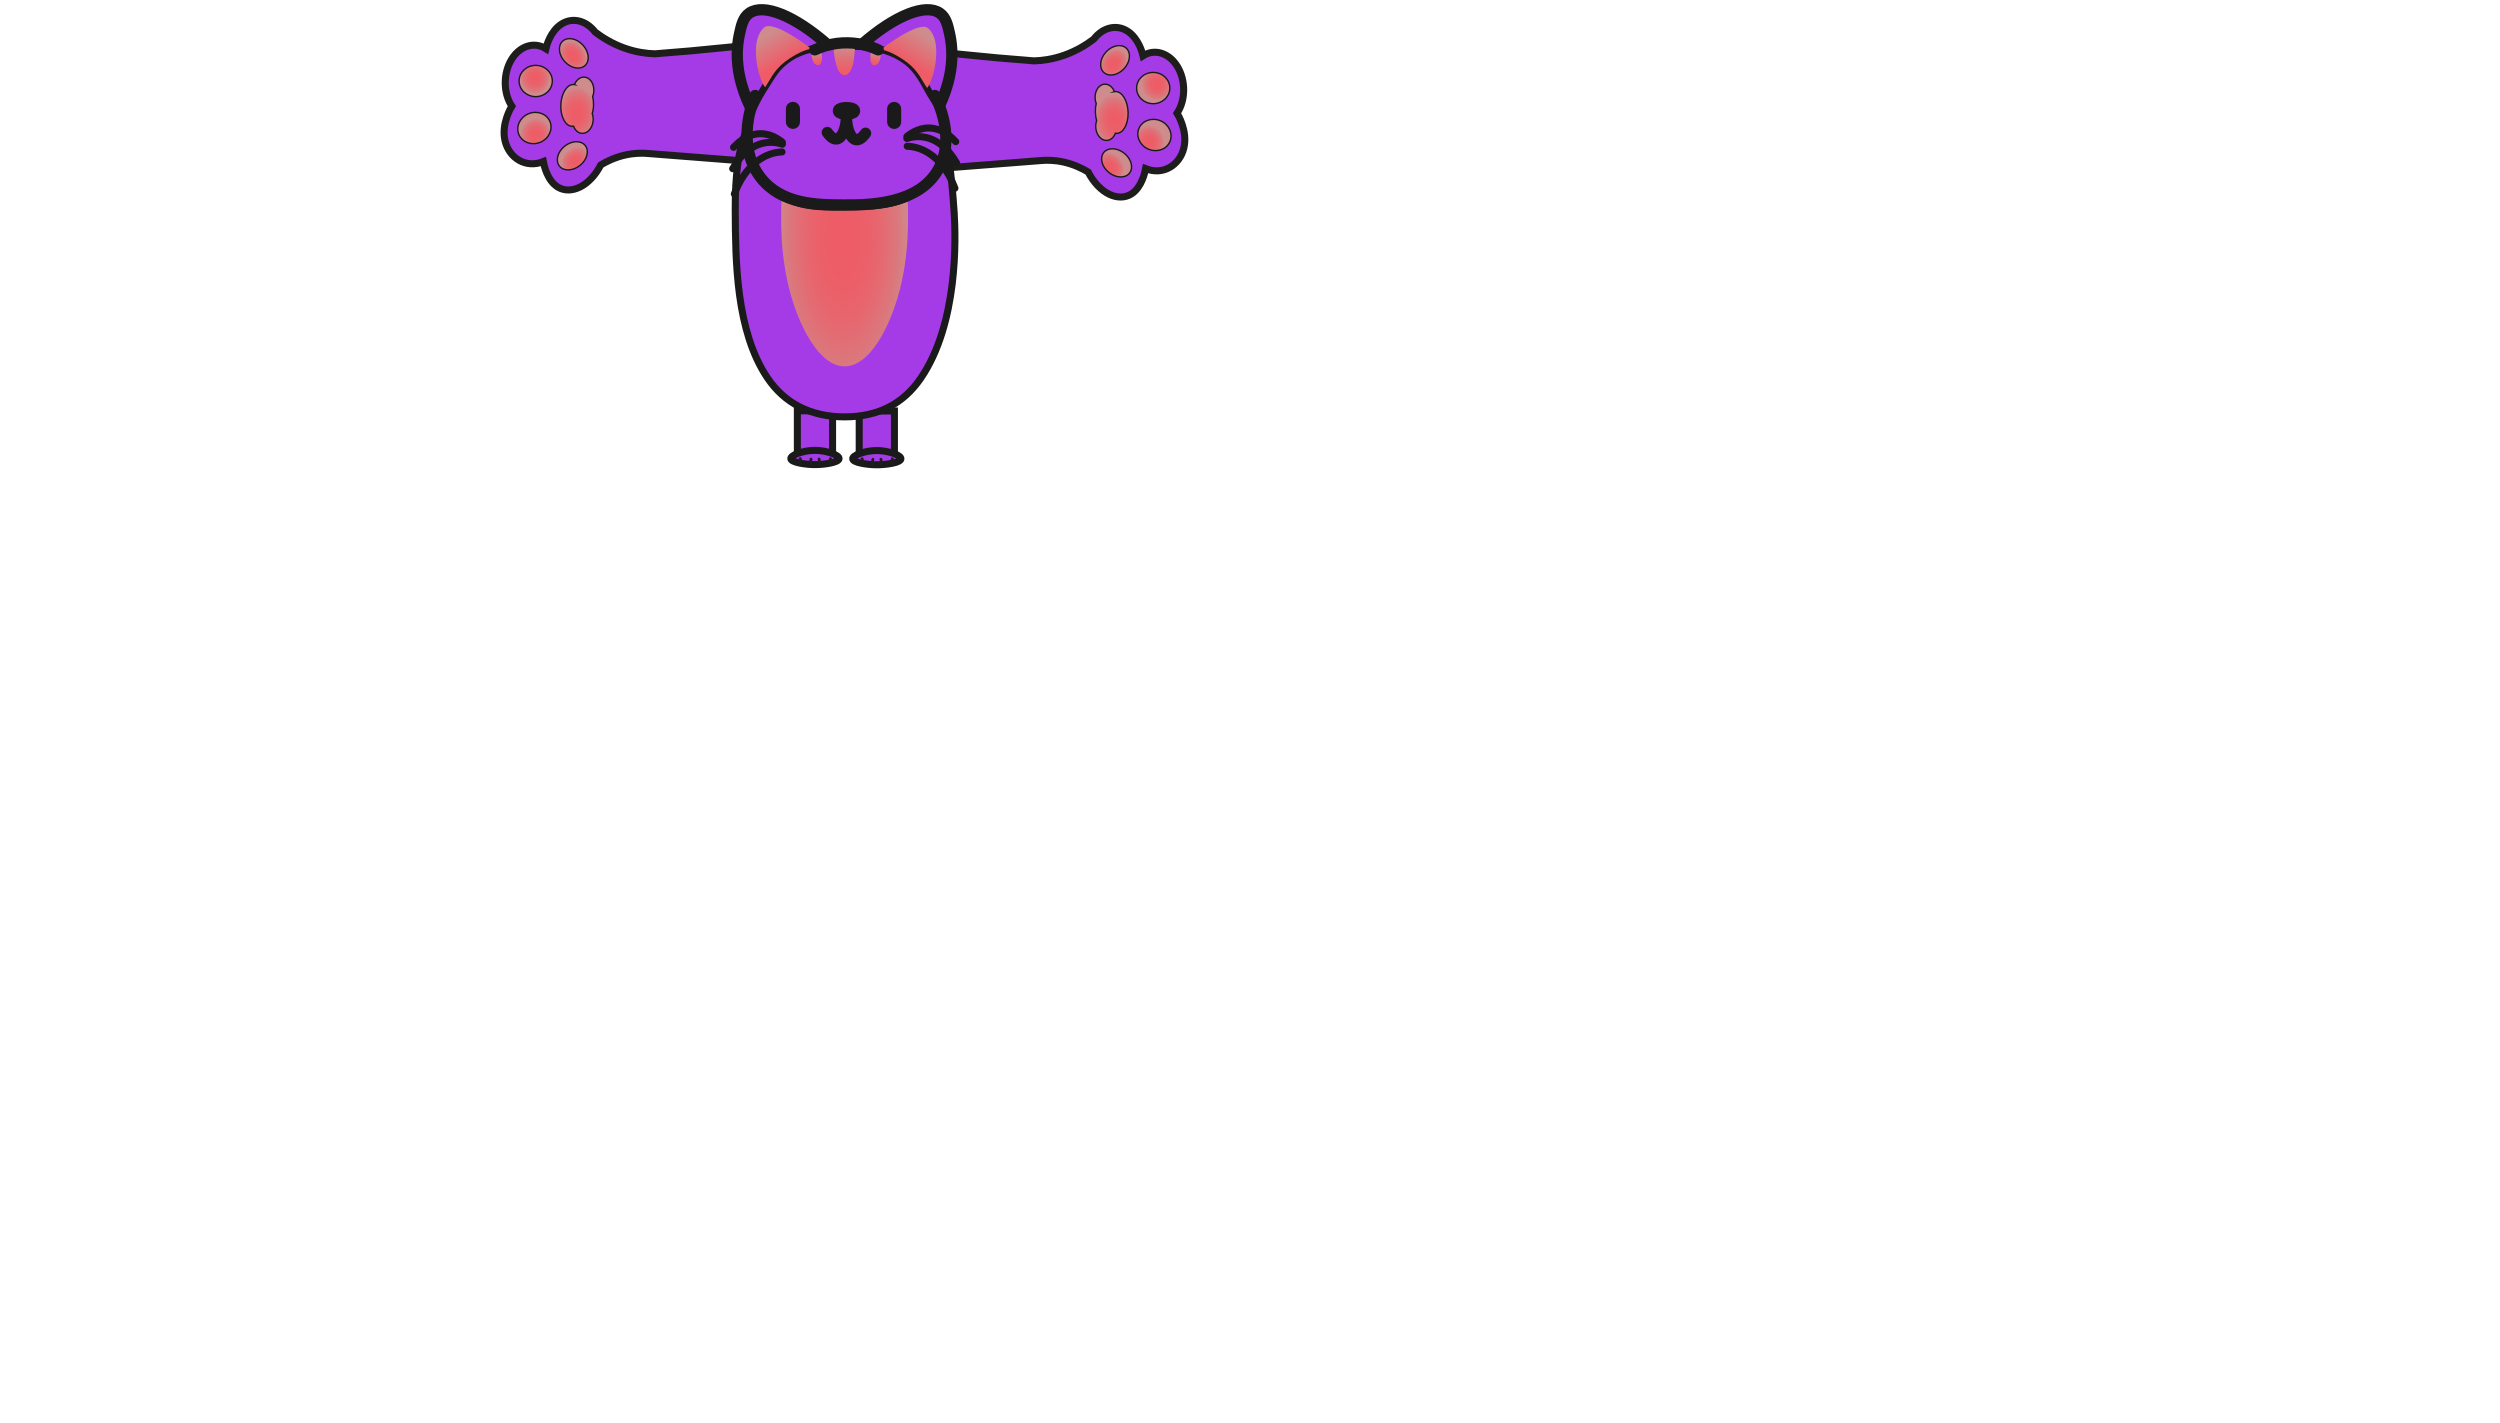
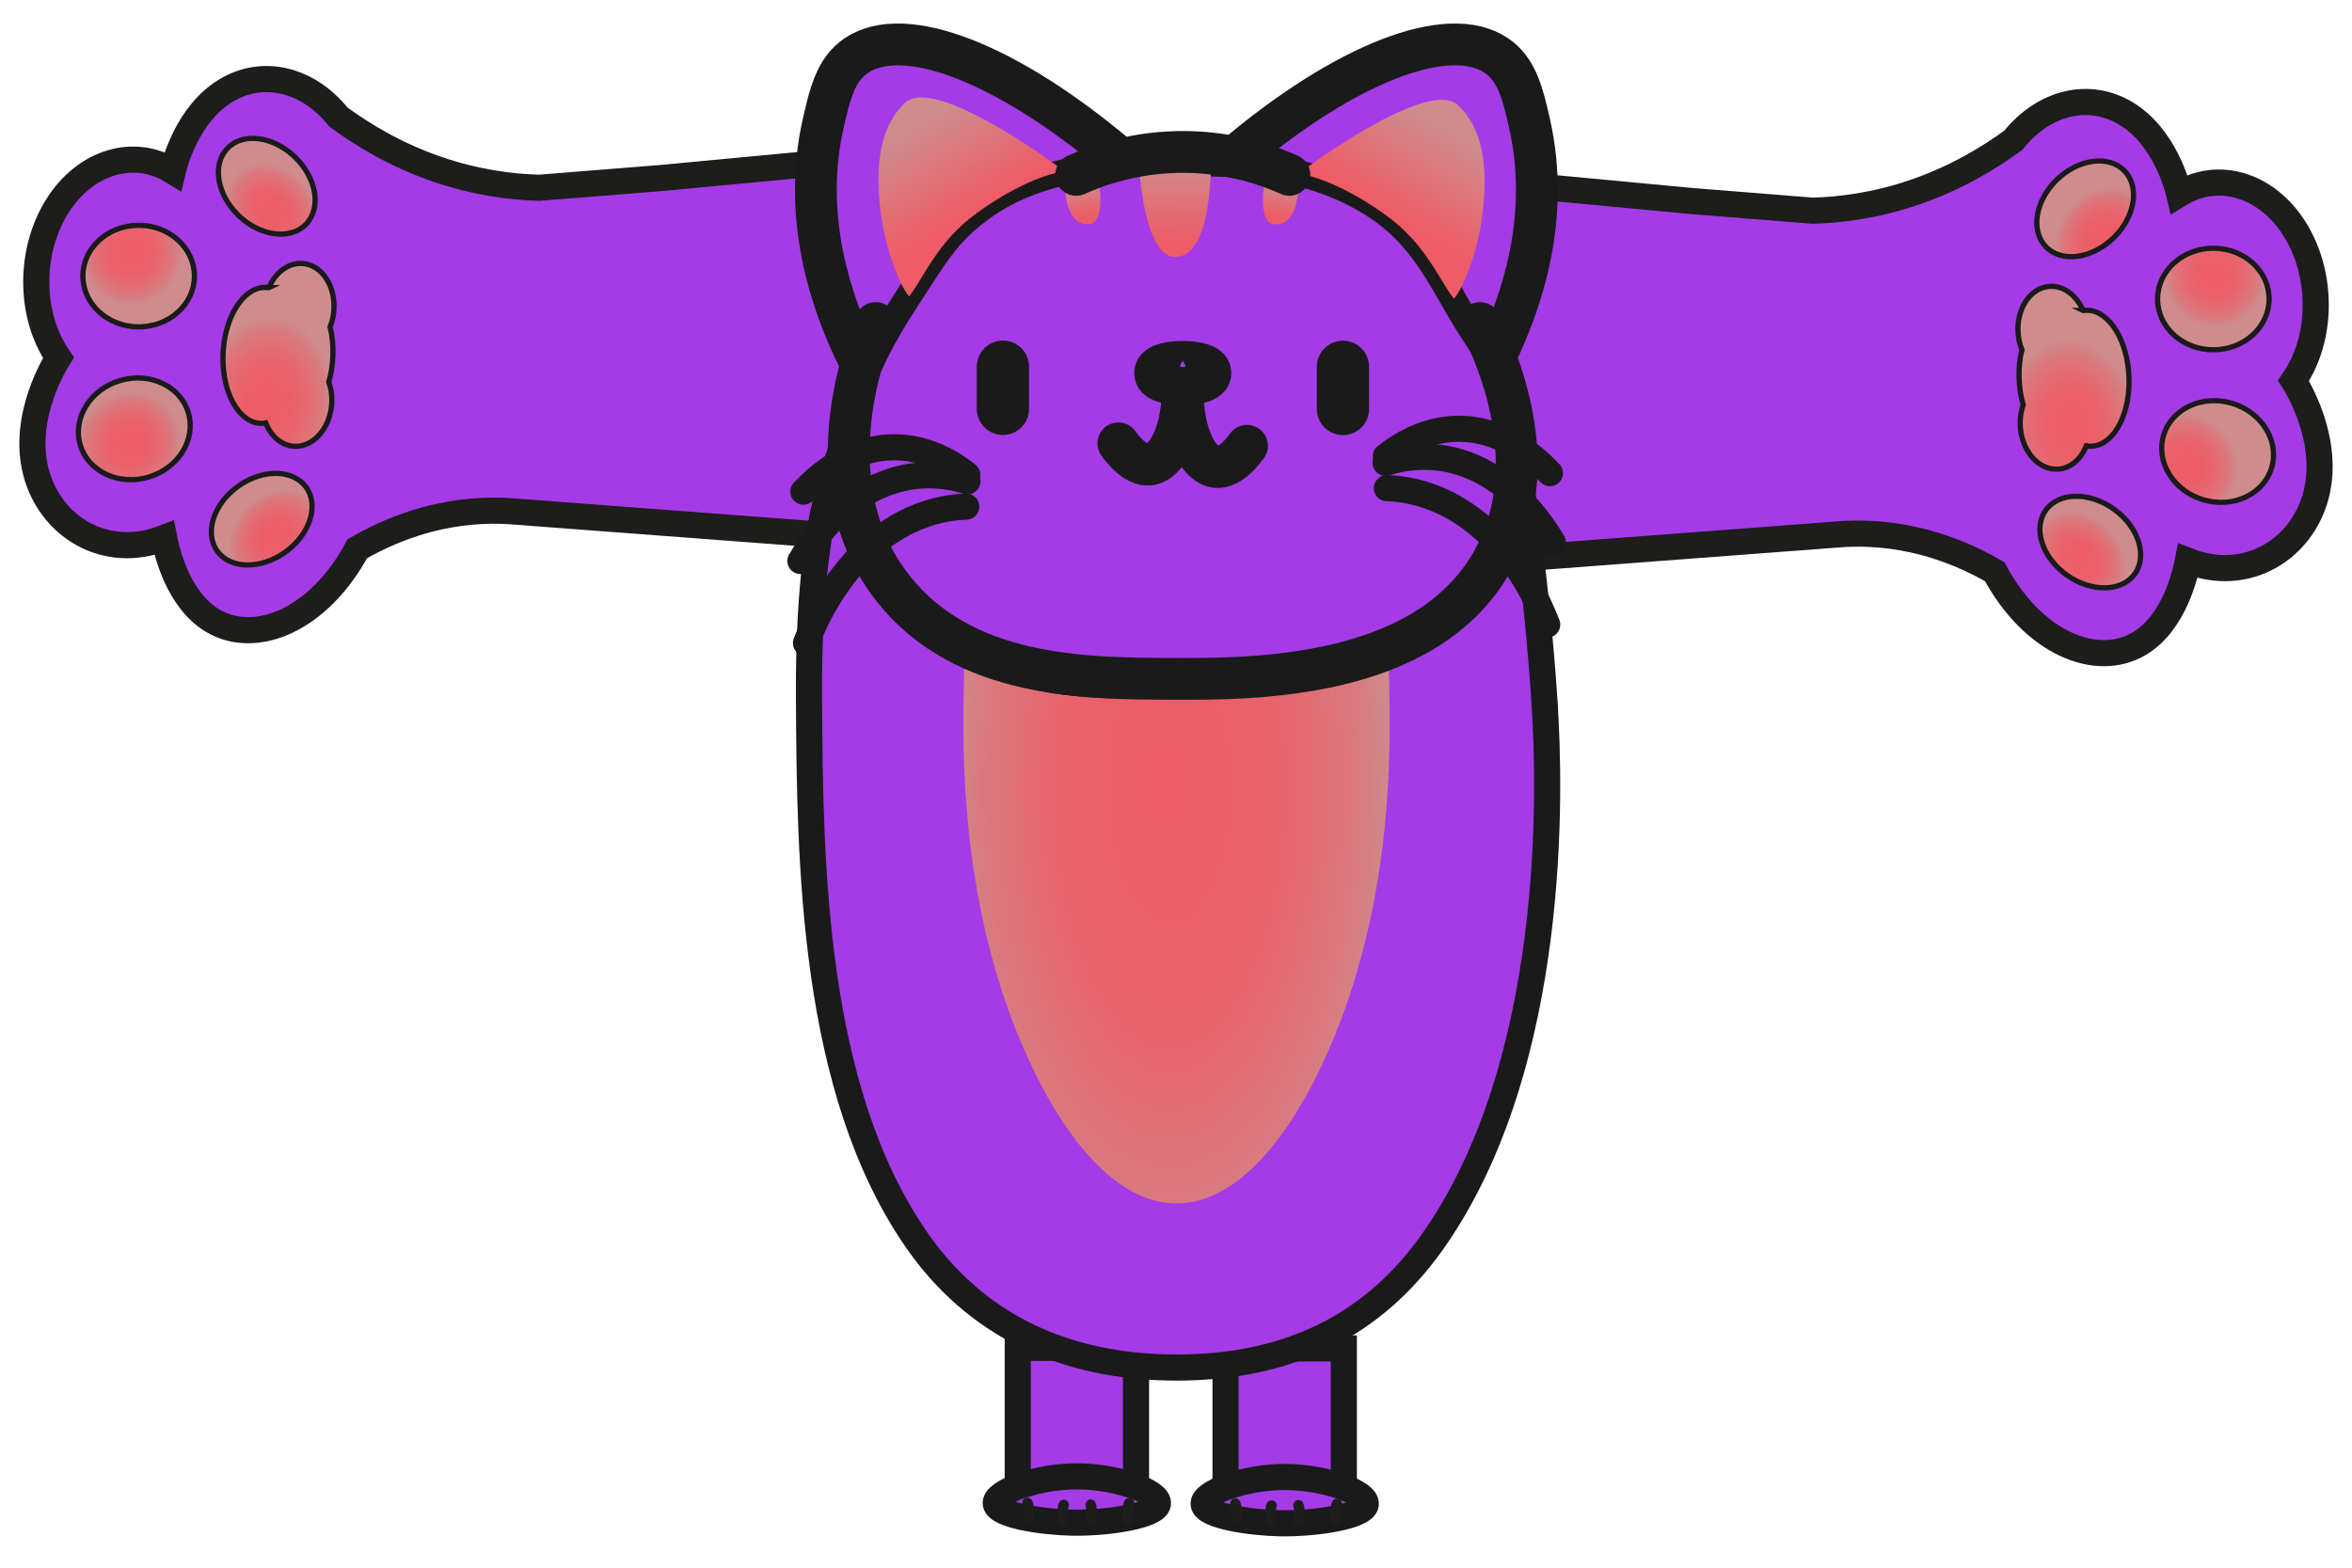
- <svg xmlns="http://www.w3.org/2000/svg" xmlns:xlink="http://www.w3.org/1999/xlink" id="T" viewBox="0 0 1774.99 1010">
+ <svg xmlns="http://www.w3.org/2000/svg" xmlns:xlink="http://www.w3.org/1999/xlink" id="Calque_1" viewBox="0 0 450 300">
  <defs>
-     <style>.cls-1{fill:url(#Dégradé_sans_nom_1470-3);}.cls-1,.cls-2,.cls-3,.cls-4,.cls-5,.cls-6,.cls-7,.cls-8,.cls-9,.cls-10,.cls-11,.cls-12,.cls-13,.cls-14{stroke-miterlimit:10;}.cls-1,.cls-2,.cls-3,.cls-4,.cls-5,.cls-6,.cls-7,.cls-8,.cls-9,.cls-11,.cls-15,.cls-16,.cls-13,.cls-14{stroke:#1a1a1a;}.cls-2{fill:url(#Dégradé_sans_nom_1470-2);}.cls-3{fill:url(#Dégradé_sans_nom_1470-5);}.cls-4{fill:url(#Dégradé_sans_nom_1470-4);}.cls-5{fill:url(#Dégradé_sans_nom_1470-9);}.cls-6{fill:url(#Dégradé_sans_nom_1470-8);}.cls-7{fill:url(#Dégradé_sans_nom_1470-6);}.cls-8{fill:url(#Dégradé_sans_nom_1470-7);}.cls-9,.cls-10,.cls-13{stroke-width:5px;}.cls-9,.cls-17{fill:#a43be7;}.cls-18{fill:url(#Dégradé_sans_nom_1470-11);}.cls-18,.cls-19,.cls-20,.cls-21,.cls-22,.cls-23,.cls-17{stroke-width:0px;}.cls-10,.cls-15,.cls-12,.cls-16,.cls-13{fill:none;}.cls-10,.cls-12{stroke:#1d1d1b;}.cls-11{fill:url(#Dégradé_sans_nom_1470);}.cls-19{fill:url(#Dégradé_sans_nom_8);}.cls-20{fill:url(#Dégradé_sans_nom_5);}.cls-15{stroke-width:10px;}.cls-15,.cls-12,.cls-16,.cls-13{stroke-linecap:round;}.cls-15,.cls-16{stroke-linejoin:round;}.cls-12{stroke-width:2px;}.cls-16{stroke-width:8px;}.cls-21{fill:url(#Dégradé_sans_nom_5-2);}.cls-22{fill:url(#Dégradé_sans_nom_5-3);}.cls-23{fill:url(#Dégradé_sans_nom_8-2);}.cls-14{fill:url(#Dégradé_sans_nom_1470-10);}</style>
-     <radialGradient id="Dégradé_sans_nom_1470" cx="821.38" cy="1047.54" fx="821.38" fy="1047.54" r="9.62" gradientTransform="translate(299.36 1794.11) rotate(-26.36) scale(1.14 -1.23) skewX(11.7)" gradientUnits="userSpaceOnUse">
+     <style>.cls-1{fill:url(#Dégradé_sans_nom_11-10);}.cls-1,.cls-2,.cls-3,.cls-4,.cls-5,.cls-6,.cls-7,.cls-8,.cls-9,.cls-10,.cls-11,.cls-12,.cls-13,.cls-14,.cls-15{stroke:#1a1a1a;}.cls-1,.cls-2,.cls-16,.cls-10,.cls-11,.cls-12,.cls-17,.cls-15{stroke-miterlimit:10;}.cls-2,.cls-16,.cls-15{stroke-width:5px;}.cls-2,.cls-18{fill:#a43be7;}.cls-3{fill:url(#Dégradé_sans_nom_11-7);stroke-miterlimit:10;stroke-width:1px;}.cls-4{fill:url(#Dégradé_sans_nom_11-4);}.cls-4,.cls-5{stroke-miterlimit:10;stroke-width:1px;}.cls-5{fill:url(#Dégradé_sans_nom_11-9);}.cls-6{fill:url(#Dégradé_sans_nom_11-2);stroke-miterlimit:10;stroke-width:1px;}.cls-7{fill:url(#Dégradé_sans_nom_11-6);}.cls-7,.cls-9{stroke-miterlimit:10;stroke-width:1px;}.cls-8{fill:#1a1a1a;}.cls-8,.cls-13{stroke-width:10px;}.cls-8,.cls-13,.cls-17,.cls-14,.cls-15{stroke-linecap:round;}.cls-8,.cls-13,.cls-14{stroke-linejoin:round;}.cls-19{fill:url(#Dégradé_sans_nom_11-11);}.cls-19,.cls-20,.cls-21,.cls-22,.cls-18,.cls-23,.cls-24{stroke-width:0px;}.cls-20{fill:url(#Dégradé_sans_nom_15-2);}.cls-21{fill:url(#Dégradé_sans_nom_16-3);}.cls-22{fill:url(#Dégradé_sans_nom_16-2);}.cls-16,.cls-13,.cls-17,.cls-14,.cls-15{fill:none;}.cls-16,.cls-17{stroke:#1d1d1b;}.cls-9{fill:url(#Dégradé_sans_nom_11);}.cls-10{fill:url(#Dégradé_sans_nom_11-5);}.cls-11{fill:url(#Dégradé_sans_nom_11-8);}.cls-12{fill:url(#Dégradé_sans_nom_11-3);}.cls-17{stroke-width:2px;}.cls-14{stroke-width:8px;}.cls-23{fill:url(#Dégradé_sans_nom_15);}.cls-24{fill:url(#Dégradé_sans_nom_16);}</style>
+     <radialGradient id="Dégradé_sans_nom_11" cx="693.68" cy="-1019.33" fx="693.68" fy="-1019.33" r="9.62" gradientTransform="translate(14.94 1491.34) rotate(-22.79) scale(1 1.11) skewX(-10.85)" gradientUnits="userSpaceOnUse">
      <stop offset="0" stop-color="#ef5b66" />
      <stop offset=".28" stop-color="#ec5e68" />
      <stop offset=".5" stop-color="#e66870" />
      <stop offset=".71" stop-color="#da787d" />
      <stop offset=".87" stop-color="#ce8c8d" />
    </radialGradient>
-     <radialGradient id="Dégradé_sans_nom_1470-2" cx="968.01" cy="906.91" fx="968.01" fy="906.91" r="9.62" gradientTransform="translate(-36.58 1718.68) rotate(-22.35) scale(1.38 -1.3) skewX(3.13)" xlink:href="#Dégradé_sans_nom_1470" />
-     <radialGradient id="Dégradé_sans_nom_1470-3" cx="1039.77" cy="875.7" fx="1039.77" fy="875.7" r="9.62" gradientTransform="translate(2036.39 1442.44) rotate(-93.45) scale(1.39 -1.29) skewX(.37)" xlink:href="#Dégradé_sans_nom_1470" />
-     <radialGradient id="Dégradé_sans_nom_1470-4" cx="1319.99" cy="741.02" fx="1319.99" fy="741.02" r="9.62" gradientTransform="translate(1048.8 1647.28) rotate(-63.47) scale(1.14 -1.28) skewX(-12.43)" xlink:href="#Dégradé_sans_nom_1470" />
-     <radialGradient id="Dégradé_sans_nom_1470-5" cx="1128.36" cy="1112.25" fx="1128.36" fy="1112.25" r="21.11" gradientTransform="translate(1663.31 1246.53) rotate(-91.31) scale(1.02 -.76) skewX(1.5)" xlink:href="#Dégradé_sans_nom_1470" />
-     <radialGradient id="Dégradé_sans_nom_1470-6" cx="1095.69" cy="311.79" fx="1095.69" fy="311.79" gradientTransform="translate(-525.43 1129.68) rotate(-63.64) scale(1.14 1.23) skewX(11.7)" xlink:href="#Dégradé_sans_nom_1470" />
-     <radialGradient id="Dégradé_sans_nom_1470-7" cx="1008.69" cy="193.01" fx="1008.69" fy="193.01" r="9.62" gradientTransform="translate(-388.63 1301.03) rotate(-67.65) scale(1.38 1.3) skewX(3.13)" xlink:href="#Dégradé_sans_nom_1470" />
-     <radialGradient id="Dégradé_sans_nom_1470-8" cx="1013.87" cy="161.15" fx="1013.87" fy="161.15" r="9.62" gradientTransform="translate(87.5 1450.87) rotate(-86.55) scale(1.39 1.29) skewX(.37)" xlink:href="#Dégradé_sans_nom_1470" />
-     <radialGradient id="Dégradé_sans_nom_1470-9" cx="961.88" cy="34.98" fx="961.88" fy="34.98" r="9.62" gradientTransform="translate(-587.37 484.5) rotate(-26.53) scale(1.14 1.28) skewX(-12.43)" xlink:href="#Dégradé_sans_nom_1470" />
-     <radialGradient id="Dégradé_sans_nom_1470-10" cx="1142.53" cy="121.69" fx="1142.53" fy="121.69" r="21.11" gradientTransform="translate(290.37 1246.69) rotate(-88.69) scale(1.02 .76) skewX(1.5)" xlink:href="#Dégradé_sans_nom_1470" />
-     <radialGradient id="Dégradé_sans_nom_1470-11" cx="417.24" cy="315.56" fx="417.24" fy="315.56" r="84.15" gradientTransform="translate(327.36 -300.78) scale(.65 1.49)" xlink:href="#Dégradé_sans_nom_1470" />
-     <linearGradient id="Dégradé_sans_nom_8" x1="556.95" y1="43.93" x2="543.13" y2="20.76" gradientUnits="userSpaceOnUse">
+     <radialGradient id="Dégradé_sans_nom_11-2" cx="982.53" cy="-876.7" fx="982.53" fy="-876.7" r="9.62" gradientTransform="translate(-485.74 1424.39) rotate(-16.31) scale(1.21 1.18) skewX(-3.1)" xlink:href="#Dégradé_sans_nom_11" />
+     <radialGradient id="Dégradé_sans_nom_11-3" cx="1093.5" cy="-850.48" fx="1093.5" fy="-850.48" r="9.62" gradientTransform="translate(1500.55 1332.71) rotate(-93.57) scale(1.22 1.17) skewX(-.59)" xlink:href="#Dégradé_sans_nom_11" />
+     <radialGradient id="Dégradé_sans_nom_11-4" cx="1566.63" cy="-708.99" fx="1566.63" fy="-708.99" r="9.62" gradientTransform="translate(601.5 1677.68) rotate(-67.4) scale(1 1.15) skewX(11.04)" xlink:href="#Dégradé_sans_nom_11" />
+     <radialGradient id="Dégradé_sans_nom_11-5" cx="1145.01" cy="-1329.86" fx="1145.01" fy="-1329.86" r="21.11" gradientTransform="translate(1338.29 1110.94) rotate(-91.35) scale(.89 .69) skewX(-1.57)" xlink:href="#Dégradé_sans_nom_11" />
+     <radialGradient id="Dégradé_sans_nom_11-6" cx="1285.13" cy="431.15" fx="1285.13" fy="431.15" r="9.62" gradientTransform="translate(25.7 1397.48) rotate(-67.21) scale(1 -1.11) skewX(-10.85)" xlink:href="#Dégradé_sans_nom_11" />
+     <radialGradient id="Dégradé_sans_nom_11-7" cx="1066.53" cy="529.49" fx="1066.53" fy="529.49" r="9.62" gradientTransform="translate(270.96 1465.31) rotate(-73.69) scale(1.21 -1.18) skewX(-3.1)" xlink:href="#Dégradé_sans_nom_11" />
+     <radialGradient id="Dégradé_sans_nom_11-8" cx="1033.14" cy="560.5" fx="1033.14" fy="560.5" r="9.62" gradientTransform="translate(601.61 1340.09) rotate(-86.43) scale(1.22 -1.17) skewX(-.59)" xlink:href="#Dégradé_sans_nom_11" />
+     <radialGradient id="Dégradé_sans_nom_11-9" cx="783.76" cy="654.54" fx="783.76" fy="654.54" r="9.62" gradientTransform="translate(-503.91 1084.89) rotate(-22.6) scale(1 -1.15) skewX(11.04)" xlink:href="#Dégradé_sans_nom_11" />
+     <radialGradient id="Dégradé_sans_nom_11-10" cx="1170.01" cy="844.62" fx="1170.01" fy="844.62" r="21.11" gradientTransform="translate(609.76 1111.08) rotate(-88.65) scale(.89 -.69) skewX(-1.57)" xlink:href="#Dégradé_sans_nom_11" />
+     <radialGradient id="Dégradé_sans_nom_11-11" cx="-199.08" cy="23.54" fx="-199.08" fy="23.54" r="84.15" gradientTransform="translate(341.26 181.56) scale(.59 -1.31)" xlink:href="#Dégradé_sans_nom_11" />
+     <linearGradient id="Dégradé_sans_nom_15" x1="186.36" y1="261.27" x2="174.25" y2="281.57" gradientTransform="translate(0 302) scale(1 -1)" gradientUnits="userSpaceOnUse">
      <stop offset="0" stop-color="#ef5b66" />
      <stop offset=".85" stop-color="#ce8c8d" />
    </linearGradient>
-     <linearGradient id="Dégradé_sans_nom_5" x1="599.12" y1="51.59" x2="599.38" y2="32.59" gradientUnits="userSpaceOnUse">
+     <linearGradient id="Dégradé_sans_nom_16" x1="224.61" y1="254.36" x2="224.84" y2="271" gradientTransform="translate(0 302) scale(1 -1)" gradientUnits="userSpaceOnUse">
      <stop offset="0" stop-color="#ef5b66" />
      <stop offset=".4" stop-color="#e36b73" />
      <stop offset="1" stop-color="#ce8c8d" />
    </linearGradient>
-     <linearGradient id="Dégradé_sans_nom_5-2" x1="580.72" y1="44.82" x2="579.59" y2="37.55" xlink:href="#Dégradé_sans_nom_5" />
-     <linearGradient id="Dégradé_sans_nom_8-2" x1="1182.6" y1="44.45" x2="1168.78" y2="21.28" gradientTransform="translate(1827.1) rotate(-180) scale(1 -1)" xlink:href="#Dégradé_sans_nom_8" />
-     <linearGradient id="Dégradé_sans_nom_5-3" x1="1329.67" y1="44.86" x2="1328.54" y2="37.59" gradientTransform="translate(1950.48) rotate(-180) scale(1 -1)" xlink:href="#Dégradé_sans_nom_5" />
+     <linearGradient id="Dégradé_sans_nom_16-2" x1="207.92" y1="260.28" x2="206.93" y2="266.64" xlink:href="#Dégradé_sans_nom_16" />
+     <linearGradient id="Dégradé_sans_nom_15-2" x1="1713.34" y1="260.81" x2="1701.24" y2="281.11" gradientTransform="translate(1979.1 302) rotate(-180)" xlink:href="#Dégradé_sans_nom_15" />
+     <linearGradient id="Dégradé_sans_nom_16-3" x1="1858.22" y1="260.24" x2="1857.23" y2="266.61" gradientTransform="translate(2102.48 302) rotate(-180)" xlink:href="#Dégradé_sans_nom_16" />
  </defs>
-   <path class="cls-17" d="m653.94,120.63c14.03-9.46-.5-84.08-1.94-85.02,28.52,3.06,52.84,5.12,72.97,7.02,7.97.75,20.68,1.98,35.52-4.68,7.13-3.2,12.56-7.23,16.03-10.14,8.22-9.92,19.5-11.43,27-4.69,5.79,5.2,7.55,13.7,8.04,16.48,12.2-5.45,24.66,2.42,28.3,14.7,2.5,8.44.71,18.51-4.15,26.07.94,1.36,7.69,11.33,6.02,22.1-1.88,12.17-13.95,21.73-28.35,17.26-.49,4.14-2.01,12.62-7.27,17.13-8.2,7.04-23.02,2.31-33.55-14.76-4.03-1.98-10.27-4.65-18.05-6.37-11.25-2.49-19.88-1.69-24.04-1.32-15.62,1.39-42.22,3.33-76.54,6.22Z" />
-   <ellipse class="cls-11" cx="792.77" cy="115.63" rx="8.74" ry="11.71" transform="translate(206.57 661.74) rotate(-51.27)" />
-   <ellipse class="cls-2" cx="819.71" cy="95.87" rx="10.95" ry="11.96" transform="translate(413.25 814.13) rotate(-67.17)" />
-   <ellipse class="cls-1" cx="818.77" cy="62.52" rx="11.79" ry="11.1" />
-   <ellipse class="cls-4" cx="791.73" cy="42.86" rx="11.74" ry="8.72" transform="translate(223.17 595.51) rotate(-47.29)" />
-   <path class="cls-3" d="m791.24,65.04c.28-.04.56-.07.85-.06,4.71.06,8.67,6.76,8.86,14.96s-3.48,14.81-8.18,14.75c-.29,0-.57-.03-.85-.09-1.16,3.07-3.57,5.15-6.39,5.12-4.06-.05-7.46-4.45-7.58-9.83-.03-1.52.21-2.96.65-4.24-.5-1.66-.83-3.74-.88-6.01s.18-4.34.61-5.99c-.5-1.29-.81-2.73-.84-4.26-.12-5.38,3.07-9.69,7.14-9.64,2.83.04,5.32,2.17,6.63,5.28Z" />
-   <path class="cls-10" d="m652,35.61l56.53,5.5,25.6,2.11c5.75-.16,13.22-1.08,21.6-4.06,8.78-3.13,15.75-7.53,20.79-11.35,6.54-8.43,16.12-10.67,23.87-5.78,8.07,5.1,10.75,15.77,11.17,17.56,8.23-5.25,18.44-2.05,24.33,7.54,6.07,9.87,6.03,23.99-.18,33.24.5.8,7.78,12.69,4.79,24.85-2.94,11.96-14.66,19.56-27.12,14.51-.49,2.58-2.77,13.42-10.2,18.04-9.1,5.65-22.54-.11-30.62-15.67-4.24-2.54-10.1-5.39-17.27-7.01-6.42-1.45-12-1.48-16.26-1.1-28.37,2.21-56.73,4.43-85.1,6.64" />
-   <path class="cls-17" d="m545.18,115.62c-14.03-9.46.5-84.08,1.94-85.02-28.52,3.06-52.84,5.12-72.97,7.02-7.97.75-20.68,1.98-35.52-4.68-7.13-3.2-12.56-7.23-16.03-10.14-8.22-9.92-19.5-11.43-27-4.69-5.79,5.2-7.55,13.7-8.04,16.48-12.2-5.45-24.66,2.42-28.3,14.7-2.5,8.44-.71,18.51,4.15,26.07-.94,1.36-7.69,11.33-6.02,22.1,1.88,12.17,13.95,21.73,28.35,17.26.49,4.14,2.01,12.62,7.27,17.13,8.2,7.04,23.02,2.31,33.55-14.76,4.03-1.98,10.27-4.65,18.05-6.37,11.25-2.49,19.88-1.69,24.04-1.32,15.62,1.39,42.22,3.33,76.54,6.22Z" />
-   <ellipse class="cls-7" cx="406.35" cy="110.63" rx="11.71" ry="8.74" transform="translate(20.14 278.55) rotate(-38.73)" />
-   <ellipse class="cls-8" cx="379.41" cy="90.86" rx="11.96" ry="10.95" transform="translate(-5.52 154.36) rotate(-22.83)" />
-   <ellipse class="cls-6" cx="380.35" cy="57.51" rx="11.79" ry="11.1" />
-   <ellipse class="cls-5" cx="407.39" cy="37.86" rx="8.72" ry="11.74" transform="translate(82.38 286.39) rotate(-42.71)" />
-   <path class="cls-14" d="m407.88,60.03c-.28-.04-.56-.07-.85-.06-4.71.06-8.67,6.76-8.86,14.96s3.48,14.81,8.18,14.75c.29,0,.57-.03.85-.09,1.16,3.07,3.57,5.15,6.39,5.12,4.06-.05,7.46-4.45,7.58-9.83.03-1.52-.21-2.96-.65-4.24.5-1.66.83-3.74.88-6.01s-.18-4.34-.61-5.99c.5-1.29.81-2.73.84-4.26.12-5.38-3.07-9.69-7.14-9.64-2.83.04-5.32,2.17-6.63,5.28Z" />
-   <path class="cls-10" d="m547.12,30.6l-56.53,5.5-25.6,2.11c-5.75-.16-13.22-1.08-21.6-4.06-8.78-3.13-15.75-7.53-20.79-11.35-6.54-8.43-16.12-10.67-23.87-5.78-8.07,5.1-10.75,15.77-11.17,17.56-8.23-5.25-18.44-2.05-24.33,7.54-6.07,9.87-6.03,23.99.18,33.24-.5.8-7.78,12.69-4.79,24.85,2.94,11.96,14.66,19.56,27.12,14.51.49,2.58,2.77,13.42,10.2,18.04,9.1,5.65,22.54-.11,30.62-15.67,4.24-2.54,10.1-5.39,17.27-7.01,6.42-1.45,12-1.48,16.26-1.1,28.37,2.21,56.73,4.43,85.1,6.64" />
-   <rect class="cls-9" x="566.12" y="291.67" width="25" height="35.94" />
-   <path class="cls-9" d="m595.74,325.74c-.39,2.6-10.49,4.25-18,4.12-6.46-.11-15.87-1.62-16.26-4.12-.39-2.55,8.61-5.99,17.13-5.99,8.48,0,17.51,3.43,17.13,5.99Z" />
-   <path class="cls-12" d="m568.16,325.55c.24.15.46,3.26.29,3.4" />
-   <path class="cls-12" d="m589.65,325.63c-.24.15-.46,3.26-.29,3.4" />
-   <path class="cls-12" d="m581.52,325.93c.25.39.34,3.16.13,3.53" />
-   <path class="cls-12" d="m575.83,325.99c-.25.39-.34,3.16-.13,3.53" />
-   <rect class="cls-9" x="610.03" y="291.8" width="25" height="35.94" />
-   <path class="cls-9" d="m639.66,325.87c-.39,2.6-10.49,4.25-18,4.12-6.46-.11-15.87-1.62-16.26-4.12-.39-2.55,8.61-5.99,17.13-5.99,8.48,0,17.51,3.43,17.13,5.99Z" />
-   <path class="cls-12" d="m612.08,325.69c.24.15.46,3.26.29,3.4" />
-   <path class="cls-12" d="m633.57,325.76c-.24.15-.46,3.26-.29,3.4" />
-   <path class="cls-12" d="m625.43,326.06c.25.39.34,3.16.13,3.53" />
-   <path class="cls-12" d="m619.75,326.13c-.25.39-.34,3.16-.13,3.53" />
-   <path class="cls-9" d="m677.33,149.18c.08,1.15.15,2.19.17,2.56,1,16.51,3.09,77.71-23.85,116.92-12.06,17.55-29.49,27.32-53.98,27.32s-42.8-9.91-54.79-27.69c-22.26-33-22.7-82.6-22.87-119.11-.13-26.33,2.77-39.32,3.92-44.01,5.2-21.3,13.4-30.16,30.02-54.82,12.24-18.16,34.7,3.15,44.26,2.63,8.23-.45,39.24-16.46,45.81-4.74,17.86,31.9,24.27,41.6,26.11,52.71.65,3.9,3.52,23.12,5.22,48.23Z" />
-   <path class="cls-18" d="m599.67,260.13c-13.49,0-23.63-16.05-28.48-25.62-15.54-30.68-16.67-64.34-16.55-81.09.1-14.11.44-63.07,16.97-72.69,6.83-3.97,9.75,2.66,27.41,2.8,18.32.14,21.6-6.94,28.72-2.8,16.5,9.61,16.86,58.14,16.97,72.69.13,18.02-1.3,50.98-16.55,81.09-4.85,9.57-14.99,25.62-28.48,25.62Z" />
-   <polygon class="cls-17" points="532.91 77.31 522.11 40.78 530.38 10.71 542.29 6.9 570.61 18.63 588.86 35.4 532.91 77.31" />
-   <polygon class="cls-17" points="666.61 78.33 677.41 41.79 669.14 11.73 657.23 7.92 628.91 19.65 610.66 36.41 666.61 78.33" />
-   <path class="cls-9" d="m671.14,89.9c.13,1.03,2.66,23.23-12.51,39.97-14.79,16.32-36.62,16.68-57.64,17.03-19.09.31-35.1.58-49.67-10.73-13.6-10.56-23.17-29.06-20.48-46.27,1.39-8.88,6-18.24,12.51-28.5,5.56-8.76,7.84-13.07,14.6-18.32,13.81-10.74,31.54-10.1,43.04-10.18,11.51-.07,28.05-.18,42.47,10.55,8.66,6.45,12.81,16.1,17.06,23.32,4.37,7.42,9.33,13.18,10.62,23.13Z" />
-   <path class="cls-19" d="m576.06,34.66c-12.57-9.62-28.95-19.51-33.65-15.08-5.31,5-6.45,13.32-5.31,23.5.77,6.85,3.41,15.55,6.07,18.88,3.22-4.26,5.88-11.84,14.22-18.14,7.73-5.83,15.05-8.83,18.67-9.16Z" />
-   <path class="cls-20" d="m591.7,33.08c.18,1.54,1.14,20.19,7.68,20.26,7.68.09,7.47-18.97,7.68-20.45" />
-   <path class="cls-21" d="m576.06,37.62c.09,3.24,1.04,9.53,5.78,8.42,2.09-.93,2.2-6.49.95-10.73" />
-   <path class="cls-23" d="m625.4,35.18c12.57-9.62,28.95-19.51,33.65-15.08,5.31,5,6.45,13.32,5.31,23.5-.77,6.85-3.41,15.55-6.07,18.88-3.22-4.26-5.88-11.84-14.22-18.14-7.73-5.83-15.05-8.83-18.67-9.16Z" />
-   <path class="cls-22" d="m625.47,37.66c-.09,3.24-1.04,9.53-5.78,8.42-2.09-.93-2.2-6.49-.95-10.73" />
-   <path class="cls-16" d="m536.09,67.78c-.92,2.11-14.45,34.33,3.79,58.11,14.93,19.47,40.61,19.56,58.96,19.62,16.79.06,52.96.18,67.3-25.17,9.36-16.55,4.59-35.41.71-45.62-1.31-3.43-2.51-5.89-3.04-6.94" />
-   <path class="cls-16" d="m611.89,31.53c23.53-20.59,45.24-29.26,55.36-22.21,4.35,3.03,5.58,8.28,7.01,14.81,4.53,20.6-1.71,39.21-7.07,50.62" />
-   <path class="cls-16" d="m587.39,31.53c-23.53-20.59-45.24-29.26-55.36-22.21-4.35,3.03-5.58,8.28-7.01,14.81-4.53,20.6,1.71,39.21,7.07,50.62" />
-   <path class="cls-16" d="m578.48,35.4c4.19-1.96,12.47-5.16,23.32-5,9.97.15,17.59,3.07,21.71,5" />
-   <ellipse class="cls-15" cx="600.99" cy="78.7" rx="4.74" ry="1.3" />
-   <path class="cls-16" d="m600.99,81.99c0,9.82-3.45,16.35-7.11,16.7-2.98.29-5.73-3.55-6.49-4.63" />
-   <path class="cls-16" d="m600.95,82.53c0,9.82,3.45,16.35,7.11,16.7,2.98.29,5.73-3.55,6.49-4.63" />
-   <line class="cls-15" x1="562.98" y1="77.31" x2="562.98" y2="86.52" />
-   <line class="cls-15" x1="634.84" y1="77.34" x2="634.84" y2="86.54" />
-   <path class="cls-13" d="m520.81,104.61c2.81-3.08,8.38-8.24,16-9.44,8.8-1.38,15.58,3.27,18.63,5.77" />
-   <path class="cls-13" d="m520.19,119.76c2.36-4.09,7.2-11.3,14.89-15.51,8.89-4.85,16.78-3.07,20.4-1.88" />
-   <path class="cls-13" d="m521.37,137.69c1.83-4.87,5.77-13.7,13.09-20.61,8.46-7.97,16.85-9.06,20.76-9.2" />
-   <path class="cls-13" d="m678.57,100.56c-2.82-3.08-8.39-8.24-16.02-9.44-8.81-1.38-15.59,3.27-18.65,5.77" />
-   <path class="cls-13" d="m679.19,115.71c-2.36-4.09-7.2-11.3-14.91-15.51-8.9-4.85-16.79-3.07-20.42-1.88" />
-   <path class="cls-13" d="m678,133.65c-1.84-4.87-5.77-13.7-13.1-20.61-8.46-7.97-16.86-9.06-20.78-9.2" />
+   <path class="cls-18" d="m274.24,108.12c12.7-8.29-.45-73.65-1.76-74.47,25.82,2.68,47.84,4.48,66.07,6.15,7.22.66,18.72,1.73,32.16-4.1,6.46-2.8,11.37-6.33,14.51-8.88,7.44-8.69,17.66-10.01,24.45-4.11,5.24,4.55,6.84,12,7.28,14.43,11.05-4.77,22.33,2.12,25.62,12.88,2.26,7.39.64,16.21-3.76,22.83.85,1.19,6.96,9.92,5.45,19.36-1.7,10.66-12.63,19.03-25.67,15.12-.44,3.63-1.82,11.05-6.58,15-7.42,6.17-20.84,2.02-30.38-12.93-3.65-1.73-9.3-4.07-16.34-5.58-10.19-2.18-18-1.48-21.77-1.16-14.14,1.22-38.23,2.92-69.3,5.45h0Z" />
+   <ellipse class="cls-9" cx="399.93" cy="103.75" rx="7.75" ry="10.47" transform="translate(82.94 368.74) rotate(-54.44)" />
+   <ellipse class="cls-6" cx="424.27" cy="86.4" rx="9.63" ry="10.79" transform="translate(218.88 467.56) rotate(-73.19)" />
+   <ellipse class="cls-12" cx="423.47" cy="57.22" rx="10.67" ry="9.72" />
+   <ellipse class="cls-4" cx="398.95" cy="39.96" rx="10.45" ry="7.77" transform="translate(84.21 288.35) rotate(-44)" />
+   <path class="cls-10" d="m398.55,59.42c.25-.04.51-.06.77-.05,4.26.05,7.85,5.92,8.02,13.1s-3.15,12.97-7.41,12.92c-.26,0-.52-.03-.77-.08-1.05,2.69-3.23,4.51-5.79,4.48-3.68-.04-6.75-3.9-6.86-8.61-.03-1.33.19-2.59.59-3.71-.45-1.45-.75-3.28-.8-5.26s.16-3.8.55-5.25c-.45-1.13-.73-2.39-.76-3.73-.11-4.71,2.78-8.49,6.46-8.44,2.56.04,4.82,1.9,6,4.62h-.02Z" />
+   <path class="cls-16" d="m272.48,33.65l51.18,4.82,23.18,1.85c5.21-.14,11.97-.95,19.56-3.56,7.95-2.74,14.26-6.6,18.82-9.94,5.92-7.38,14.6-9.35,21.61-5.06,7.31,4.47,9.73,13.81,10.11,15.38,7.45-4.6,16.7-1.8,22.03,6.6,5.5,8.65,5.46,21.01-.16,29.11.45.7,7.04,11.12,4.34,21.77-2.66,10.48-13.27,17.13-24.55,12.71-.44,2.26-2.51,11.75-9.24,15.8-8.24,4.95-20.41-.1-27.72-13.73-3.84-2.22-9.14-4.72-15.64-6.14-5.81-1.27-10.86-1.3-14.72-.96-25.69,1.94-51.36,3.88-77.05,5.82" />
+   <path class="cls-18" d="m175.76,103.73c-12.7-8.29.45-73.65,1.76-74.47-25.82,2.68-47.84,4.48-66.07,6.15-7.22.66-18.72,1.73-32.16-4.1-6.46-2.8-11.37-6.33-14.51-8.88-7.44-8.69-17.66-10.01-24.45-4.11-5.24,4.55-6.84,12-7.28,14.43-11.05-4.77-22.33,2.12-25.62,12.88-2.26,7.39-.64,16.21,3.76,22.83-.85,1.19-6.96,9.92-5.45,19.36,1.7,10.66,12.63,19.03,25.67,15.12.44,3.63,1.82,11.05,6.58,15,7.42,6.17,20.84,2.02,30.38-12.93,3.65-1.73,9.3-4.07,16.34-5.58,10.19-2.18,18-1.48,21.77-1.16,14.14,1.22,38.23,2.92,69.3,5.45h0Z" />
+   <ellipse class="cls-7" cx="50.07" cy="99.35" rx="10.47" ry="7.75" transform="translate(-48.44 47.65) rotate(-35.56)" />
+   <ellipse class="cls-3" cx="25.69" cy="82.07" rx="10.79" ry="9.63" transform="translate(-22.63 10.93) rotate(-16.81)" />
+   <ellipse class="cls-11" cx="26.53" cy="52.83" rx="10.67" ry="9.72" />
+   <ellipse class="cls-5" cx="51.03" cy="35.64" rx="7.77" ry="10.45" transform="translate(-10.05 47.59) rotate(-46)" />
+   <path class="cls-1" d="m51.45,55.04c-.25-.04-.51-.06-.77-.05-4.26.05-7.85,5.92-8.02,13.1-.17,7.18,3.15,12.97,7.41,12.92.26,0,.52-.03.77-.08,1.05,2.69,3.23,4.51,5.79,4.48,3.68-.04,6.75-3.9,6.86-8.61.03-1.33-.19-2.59-.59-3.71.45-1.45.75-3.28.8-5.26s-.16-3.8-.55-5.25c.45-1.13.73-2.39.76-3.73.11-4.71-2.78-8.49-6.46-8.44-2.56.04-4.82,1.9-6,4.62h.02Z" />
+   <path class="cls-16" d="m177.52,29.26l-51.18,4.82-23.18,1.85c-5.21-.14-11.97-.95-19.56-3.56-7.95-2.74-14.26-6.6-18.82-9.94-5.92-7.38-14.6-9.35-21.61-5.06-7.31,4.47-9.73,13.81-10.11,15.38-7.45-4.6-16.7-1.8-22.03,6.6-5.5,8.65-5.46,21.01.16,29.11-.45.7-7.04,11.12-4.34,21.77,2.66,10.48,13.27,17.13,24.55,12.71.44,2.26,2.51,11.75,9.24,15.8,8.24,4.95,20.41-.1,27.72-13.73,3.84-2.22,9.14-4.72,15.64-6.14,5.81-1.27,10.86-1.3,14.72-.96,25.69,1.94,51.36,3.88,77.05,5.82" />
+   <rect class="cls-2" x="194.72" y="257.93" width="22.63" height="31.48" />
+   <path class="cls-2" d="m221.54,287.77c-.35,2.28-9.5,3.72-16.3,3.61-5.85-.1-14.37-1.42-14.72-3.61-.35-2.23,7.8-5.25,15.51-5.25s15.85,3,15.51,5.25Z" />
+   <path class="cls-17" d="m196.57,287.6c.22.13.42,2.86.26,2.98" />
+   <path class="cls-17" d="m216.03,287.67c-.22.13-.42,2.86-.26,2.98" />
+   <path class="cls-17" d="m208.67,287.94c.23.34.31,2.77.12,3.09" />
+   <path class="cls-17" d="m203.51,287.99c-.23.34-.31,2.77-.12,3.09" />
+   <rect class="cls-2" x="234.48" y="258.04" width="22.63" height="31.48" />
+   <path class="cls-2" d="m261.31,287.89c-.35,2.28-9.5,3.72-16.3,3.61-5.85-.1-14.37-1.42-14.72-3.61-.35-2.23,7.8-5.25,15.51-5.25s15.85,3,15.51,5.25Z" />
+   <path class="cls-17" d="m236.34,287.73c.22.13.42,2.86.26,2.98" />
+   <path class="cls-17" d="m255.79,287.79c-.22.13-.42,2.86-.26,2.98" />
+   <path class="cls-17" d="m248.42,288.05c.23.34.31,2.77.12,3.09" />
+   <path class="cls-17" d="m243.28,288.11c-.23.34-.31,2.77-.12,3.09" />
+   <path class="cls-2" d="m295.41,133.12c.07,1.01.14,1.92.15,2.24.91,14.46,2.8,68.07-21.59,102.41-10.92,15.37-26.7,23.93-48.87,23.93s-38.75-8.68-49.61-24.25c-20.15-28.9-20.55-72.35-20.71-104.33-.12-23.06,2.51-34.44,3.55-38.55,4.71-18.66,12.13-26.42,27.18-48.02,11.08-15.91,31.42,2.76,40.07,2.3,7.45-.39,35.53-14.42,41.48-4.15,16.17,27.94,21.97,36.44,23.64,46.17.59,3.42,3.19,20.25,4.73,42.24h-.02Z" />
+   <path class="cls-19" d="m225.1,230.3c-12.21,0-21.39-14.06-25.79-22.44-14.07-26.87-15.09-56.36-14.98-71.03.09-12.36.4-55.24,15.36-63.67,6.18-3.48,8.83,2.33,24.82,2.45,16.59.12,19.56-6.08,26-2.45,14.94,8.42,15.27,50.92,15.36,63.67.12,15.78-1.18,44.65-14.98,71.03-4.39,8.38-13.57,22.44-25.79,22.44h0Z" />
+   <polygon class="cls-18" points="164.66 70.17 154.88 38.18 162.36 11.84 173.15 8.5 198.79 18.77 215.31 33.46 164.66 70.17" />
+   <polygon class="cls-18" points="285.71 71.07 295.49 39.06 288 12.73 277.21 9.39 251.57 19.67 235.05 34.35 285.71 71.07" />
+   <path class="cls-2" d="m289.81,81.2c.12.9,2.41,20.35-11.33,35.01-13.39,14.29-33.16,14.61-52.19,14.92-17.28.27-31.78.51-44.97-9.4-12.31-9.25-20.98-25.45-18.54-40.53,1.26-7.78,5.43-15.98,11.33-24.96,5.03-7.67,7.1-11.45,13.22-16.05,12.5-9.41,28.56-8.85,38.97-8.92,10.42-.06,25.4-.16,38.45,9.24,7.84,5.65,11.6,14.1,15.45,20.43,3.96,6.5,8.45,11.54,9.62,20.26h0Z" />
+   <path class="cls-23" d="m203.72,32.81c-11.38-8.43-26.21-17.09-30.47-13.21-4.81,4.38-5.84,11.67-4.81,20.58.7,6,3.09,13.62,5.5,16.54,2.92-3.73,5.32-10.37,12.87-15.89,7-5.11,13.63-7.73,16.9-8.02h0Z" />
+   <path class="cls-24" d="m217.88,31.43c.16,1.35,1.03,17.68,6.95,17.75,6.95.08,6.76-16.62,6.95-17.91" />
+   <path class="cls-22" d="m203.72,35.41c.08,2.84.94,8.35,5.23,7.38,1.89-.81,1.99-5.68.86-9.4" />
+   <path class="cls-20" d="m248.4,33.27c11.38-8.43,26.21-17.09,30.47-13.21,4.81,4.38,5.84,11.67,4.81,20.58-.7,6-3.09,13.62-5.5,16.54-2.92-3.73-5.32-10.37-12.87-15.89-7-5.11-13.63-7.73-16.9-8.02h0Z" />
+   <path class="cls-21" d="m248.46,35.44c-.08,2.84-.94,8.35-5.23,7.38-1.89-.81-1.99-5.68-.86-9.4" />
+   <path class="cls-14" d="m167.53,61.82c-.83,1.85-13.08,30.07,3.43,50.9,13.52,17.05,36.77,17.13,53.38,17.19,15.2.05,47.95.16,60.93-22.05,8.47-14.5,4.16-31.02.64-39.96-1.19-3-2.27-5.16-2.75-6.08" />
+   <path class="cls-14" d="m236.16,30.07c21.3-18.03,40.96-25.63,50.12-19.45,3.94,2.65,5.05,7.25,6.35,12.97,4.1,18.04-1.55,34.34-6.4,44.34" />
+   <path class="cls-14" d="m213.98,30.07c-21.3-18.03-40.96-25.63-50.12-19.45-3.94,2.65-5.05,7.25-6.35,12.97-4.1,18.04,1.55,34.34,6.4,44.34" />
+   <path class="cls-14" d="m205.91,33.46c3.79-1.72,11.29-4.52,21.11-4.38,9.03.13,15.93,2.69,19.66,4.38" />
+   <ellipse class="cls-8" cx="226.29" cy="71.39" rx="4.29" ry="1.14" />
+   <path class="cls-14" d="m226.29,74.27c0,8.6-3.12,14.32-6.44,14.63-2.7.25-5.19-3.11-5.88-4.06" />
+   <path class="cls-14" d="m226.26,74.74c0,8.6,3.12,14.32,6.44,14.63,2.7.25,5.19-3.11,5.88-4.06" />
+   <line class="cls-13" x1="191.88" y1="70.17" x2="191.88" y2="78.24" />
+   <line class="cls-13" x1="256.94" y1="70.2" x2="256.94" y2="78.26" />
+   <path class="cls-15" d="m153.7,94.08c2.54-2.7,7.59-7.22,14.49-8.27,7.97-1.21,14.11,2.86,16.87,5.05" />
+   <path class="cls-15" d="m153.14,107.35c2.14-3.58,6.52-9.9,13.48-13.59,8.05-4.25,15.19-2.69,18.47-1.65" />
+   <path class="cls-15" d="m154.21,123.06c1.66-4.27,5.22-12,11.85-18.05,7.66-6.98,15.26-7.94,18.8-8.06" />
+   <path class="cls-15" d="m296.54,90.54c-2.55-2.7-7.6-7.22-14.5-8.27-7.98-1.21-14.12,2.86-16.89,5.05" />
+   <path class="cls-15" d="m297.1,103.81c-2.14-3.58-6.52-9.9-13.5-13.59-8.06-4.25-15.2-2.69-18.49-1.65" />
+   <path class="cls-15" d="m296.02,119.52c-1.67-4.27-5.22-12-11.86-18.05-7.66-6.98-15.27-7.94-18.81-8.06" />
</svg>
